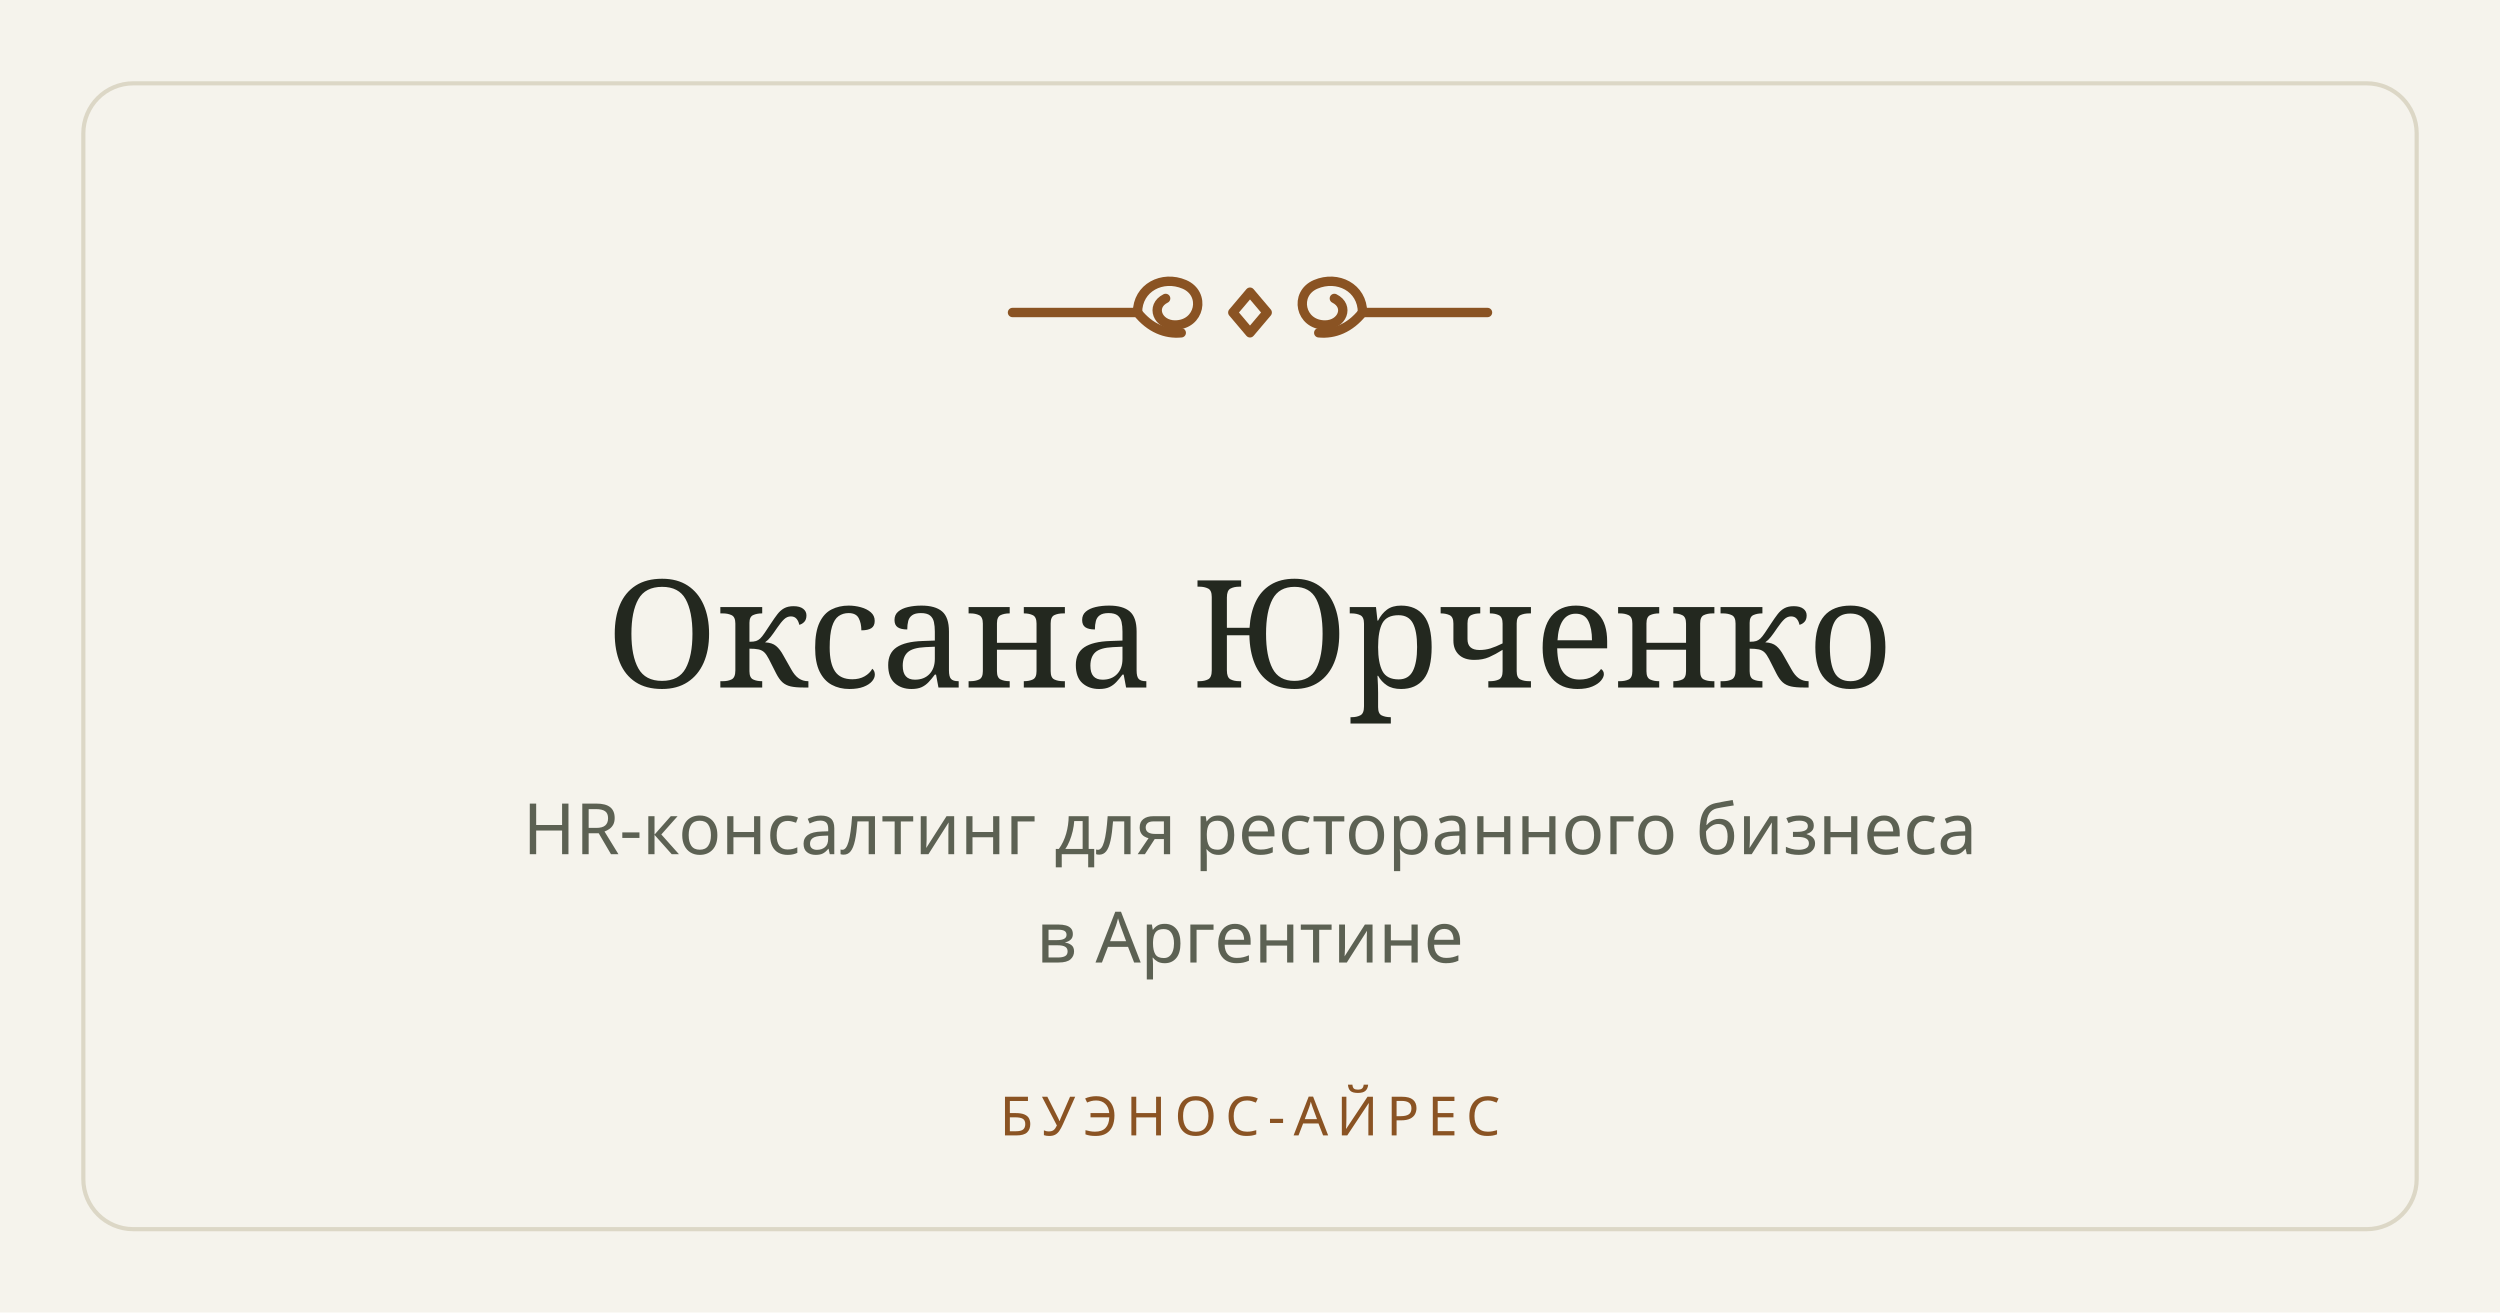
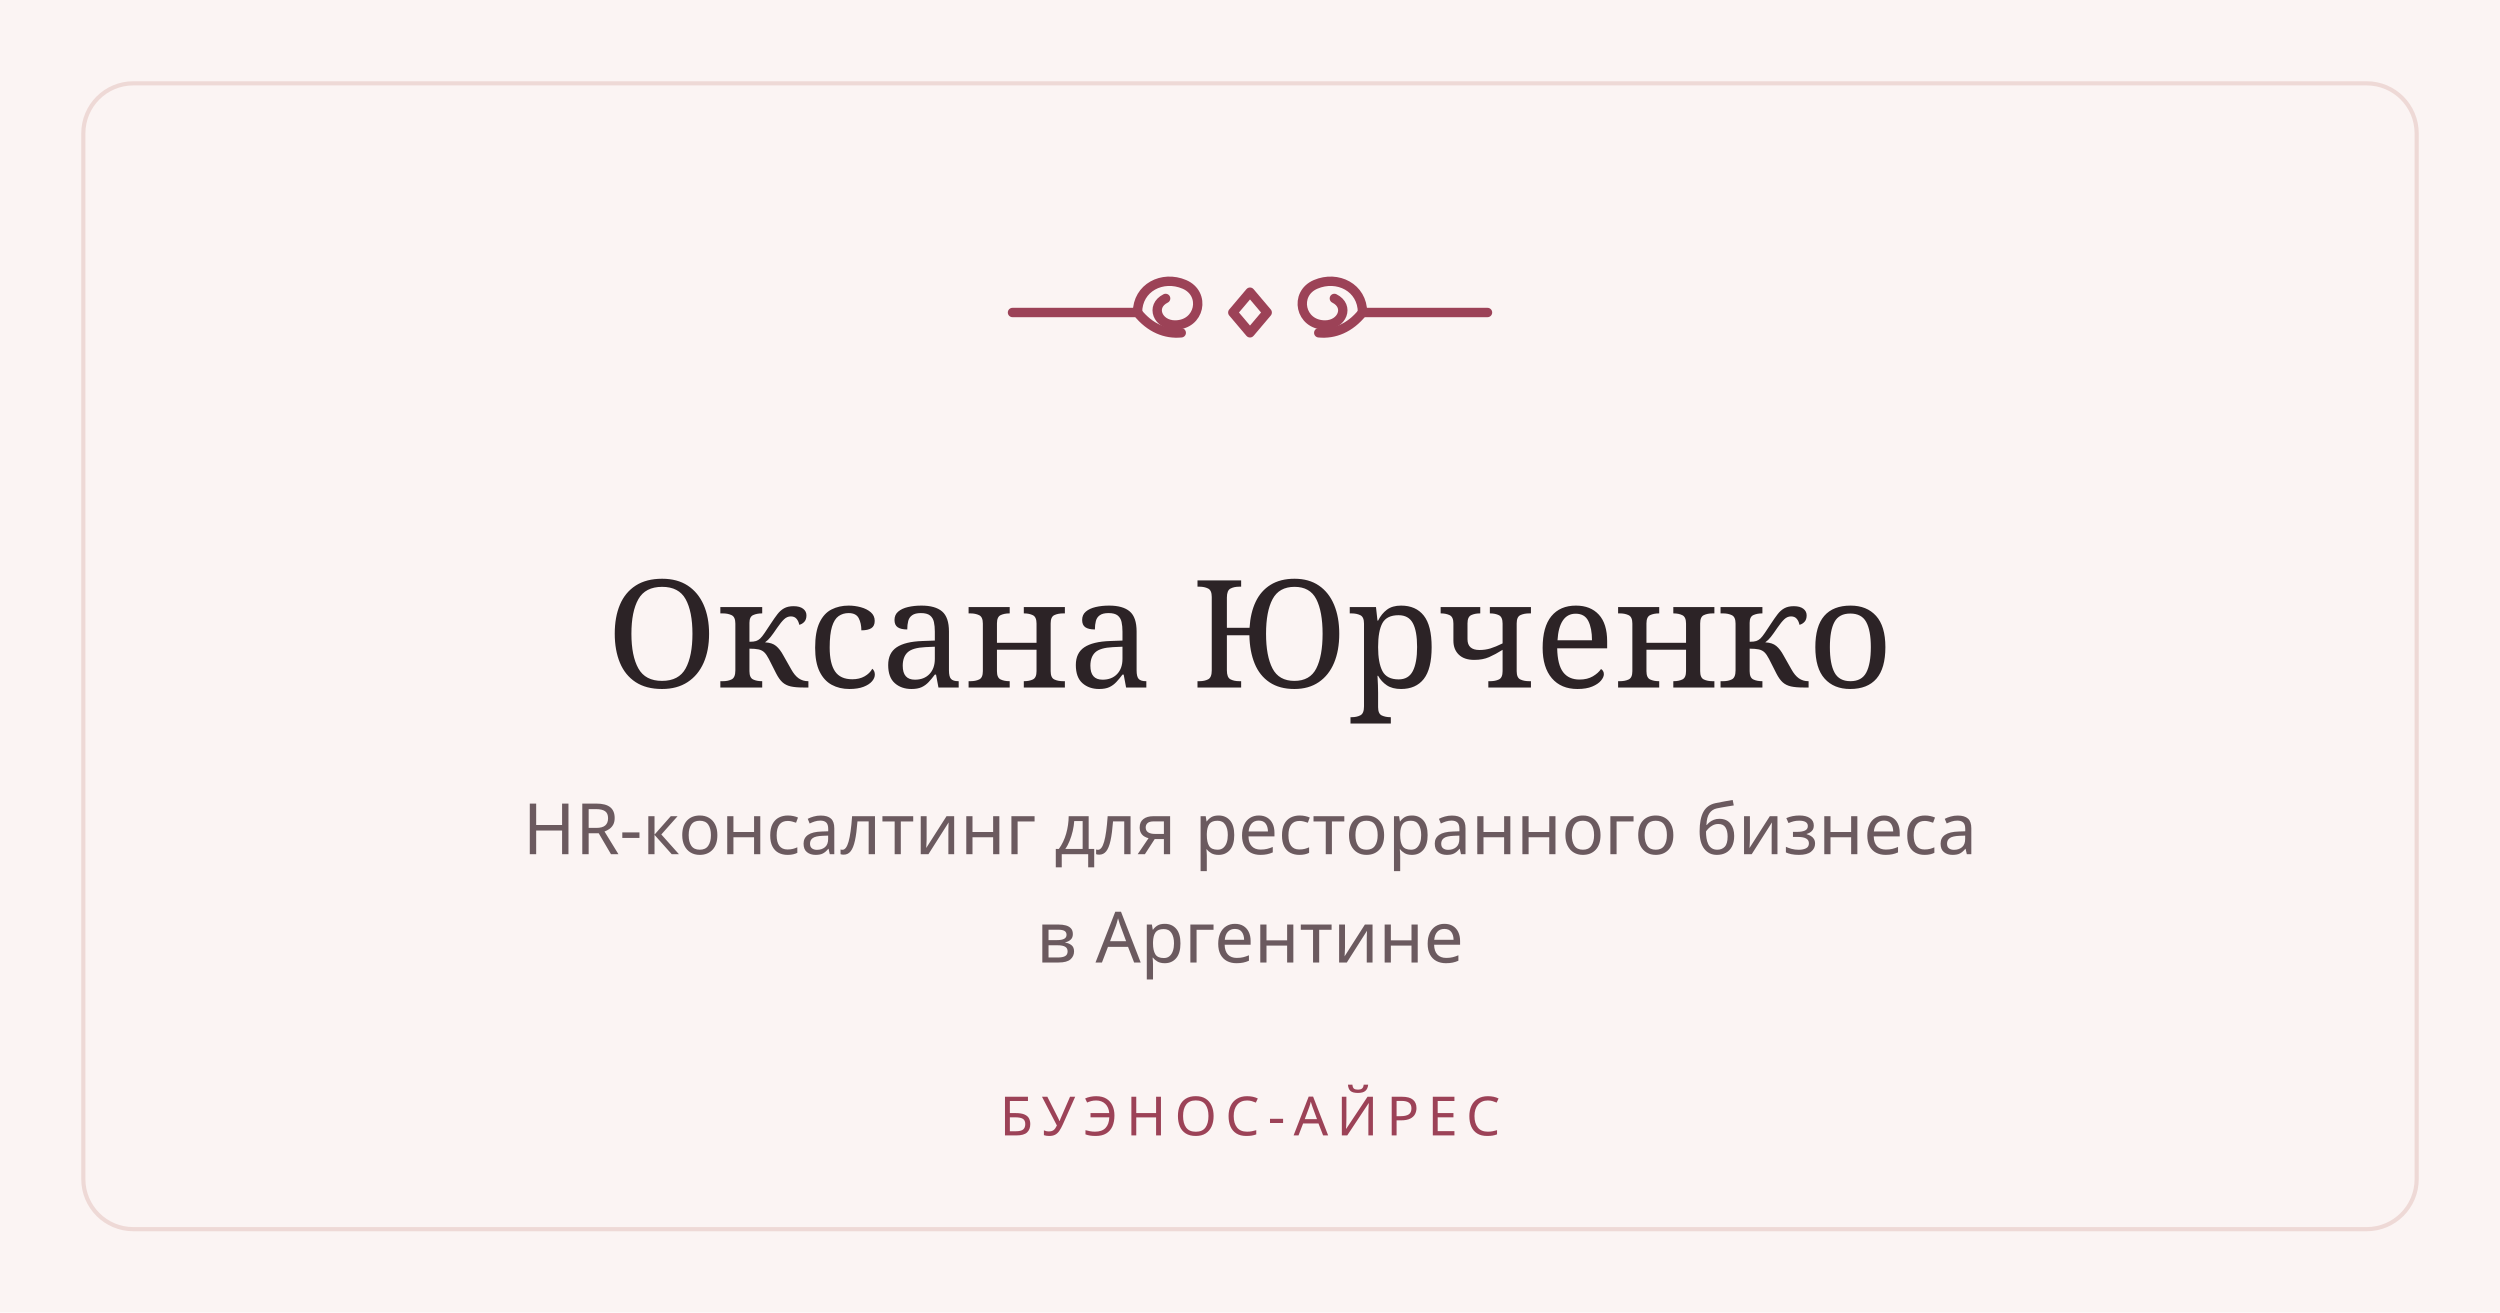
<svg xmlns="http://www.w3.org/2000/svg" viewBox="0 0 1200 630" width="1200" height="630" role="img">
-   <rect width="1200" height="630" fill="#F5F3EC" />
-   <rect x="40" y="40" width="1120" height="550" rx="24" fill="none" stroke="#DCD7C6" stroke-width="2" />
-   <g fill="none" stroke="#8A5323" stroke-width="3" stroke-linecap="round" stroke-linejoin="round" transform="translate(600 150) scale(1.5) translate(-80 -17)">
+   <rect width="1200" height="630" fill="#FBF4F3" />
+   <rect x="40" y="40" width="1120" height="550" rx="24" fill="none" stroke="#EED9D6" stroke-width="2" />
+   <g fill="none" stroke="#9C4257" stroke-width="3" stroke-linecap="round" stroke-linejoin="round" transform="translate(600 150) scale(1.5) translate(-80 -17)">
    <path d="M4 17h40" />
    <path d="M44 17c0-8 8-12 15-9s5 13-3 13c-5.5 0-8-6-3-8.5" />
    <path d="M44 17c4 5 9 7 14 6.5" />
    <path d="M80 10.5 85.5 17 80 23.5 74.5 17Z" />
    <path d="M156 17h-40" />
    <path d="M116 17c0-8-8-12-15-9s-5 13 3 13c5.5 0 8-6 3-8.5" />
    <path d="M116 17c-4 5-9 7-14 6.5" />
  </g>
-   <text x="600" y="330" text-anchor="middle" font-family="Prata, Georgia, serif" font-size="72" fill="#23281F">Оксана Юрченко</text>
-   <text x="600" y="410" text-anchor="middle" font-family="Golos Text, Segoe UI, system-ui, sans-serif" font-size="34" fill="#5C6153">HR-консалтинг для ресторанного бизнеса</text>
-   <text x="600" y="462" text-anchor="middle" font-family="Golos Text, Segoe UI, system-ui, sans-serif" font-size="34" fill="#5C6153">в Аргентине</text>
-   <text x="600" y="545" text-anchor="middle" font-family="Golos Text, Segoe UI, system-ui, sans-serif" font-size="26" fill="#8A5323" letter-spacing="4">БУЭНОС-АЙРЕС</text>
+   <text x="600" y="330" text-anchor="middle" font-family="Prata, Georgia, serif" font-size="72" fill="#2C2326">Оксана Юрченко</text>
+   <text x="600" y="410" text-anchor="middle" font-family="Golos Text, Segoe UI, system-ui, sans-serif" font-size="34" fill="#6B5A5F">HR-консалтинг для ресторанного бизнеса</text>
+   <text x="600" y="462" text-anchor="middle" font-family="Golos Text, Segoe UI, system-ui, sans-serif" font-size="34" fill="#6B5A5F">в Аргентине</text>
+   <text x="600" y="545" text-anchor="middle" font-family="Golos Text, Segoe UI, system-ui, sans-serif" font-size="26" fill="#9C4257" letter-spacing="4">БУЭНОС-АЙРЕС</text>
</svg>
